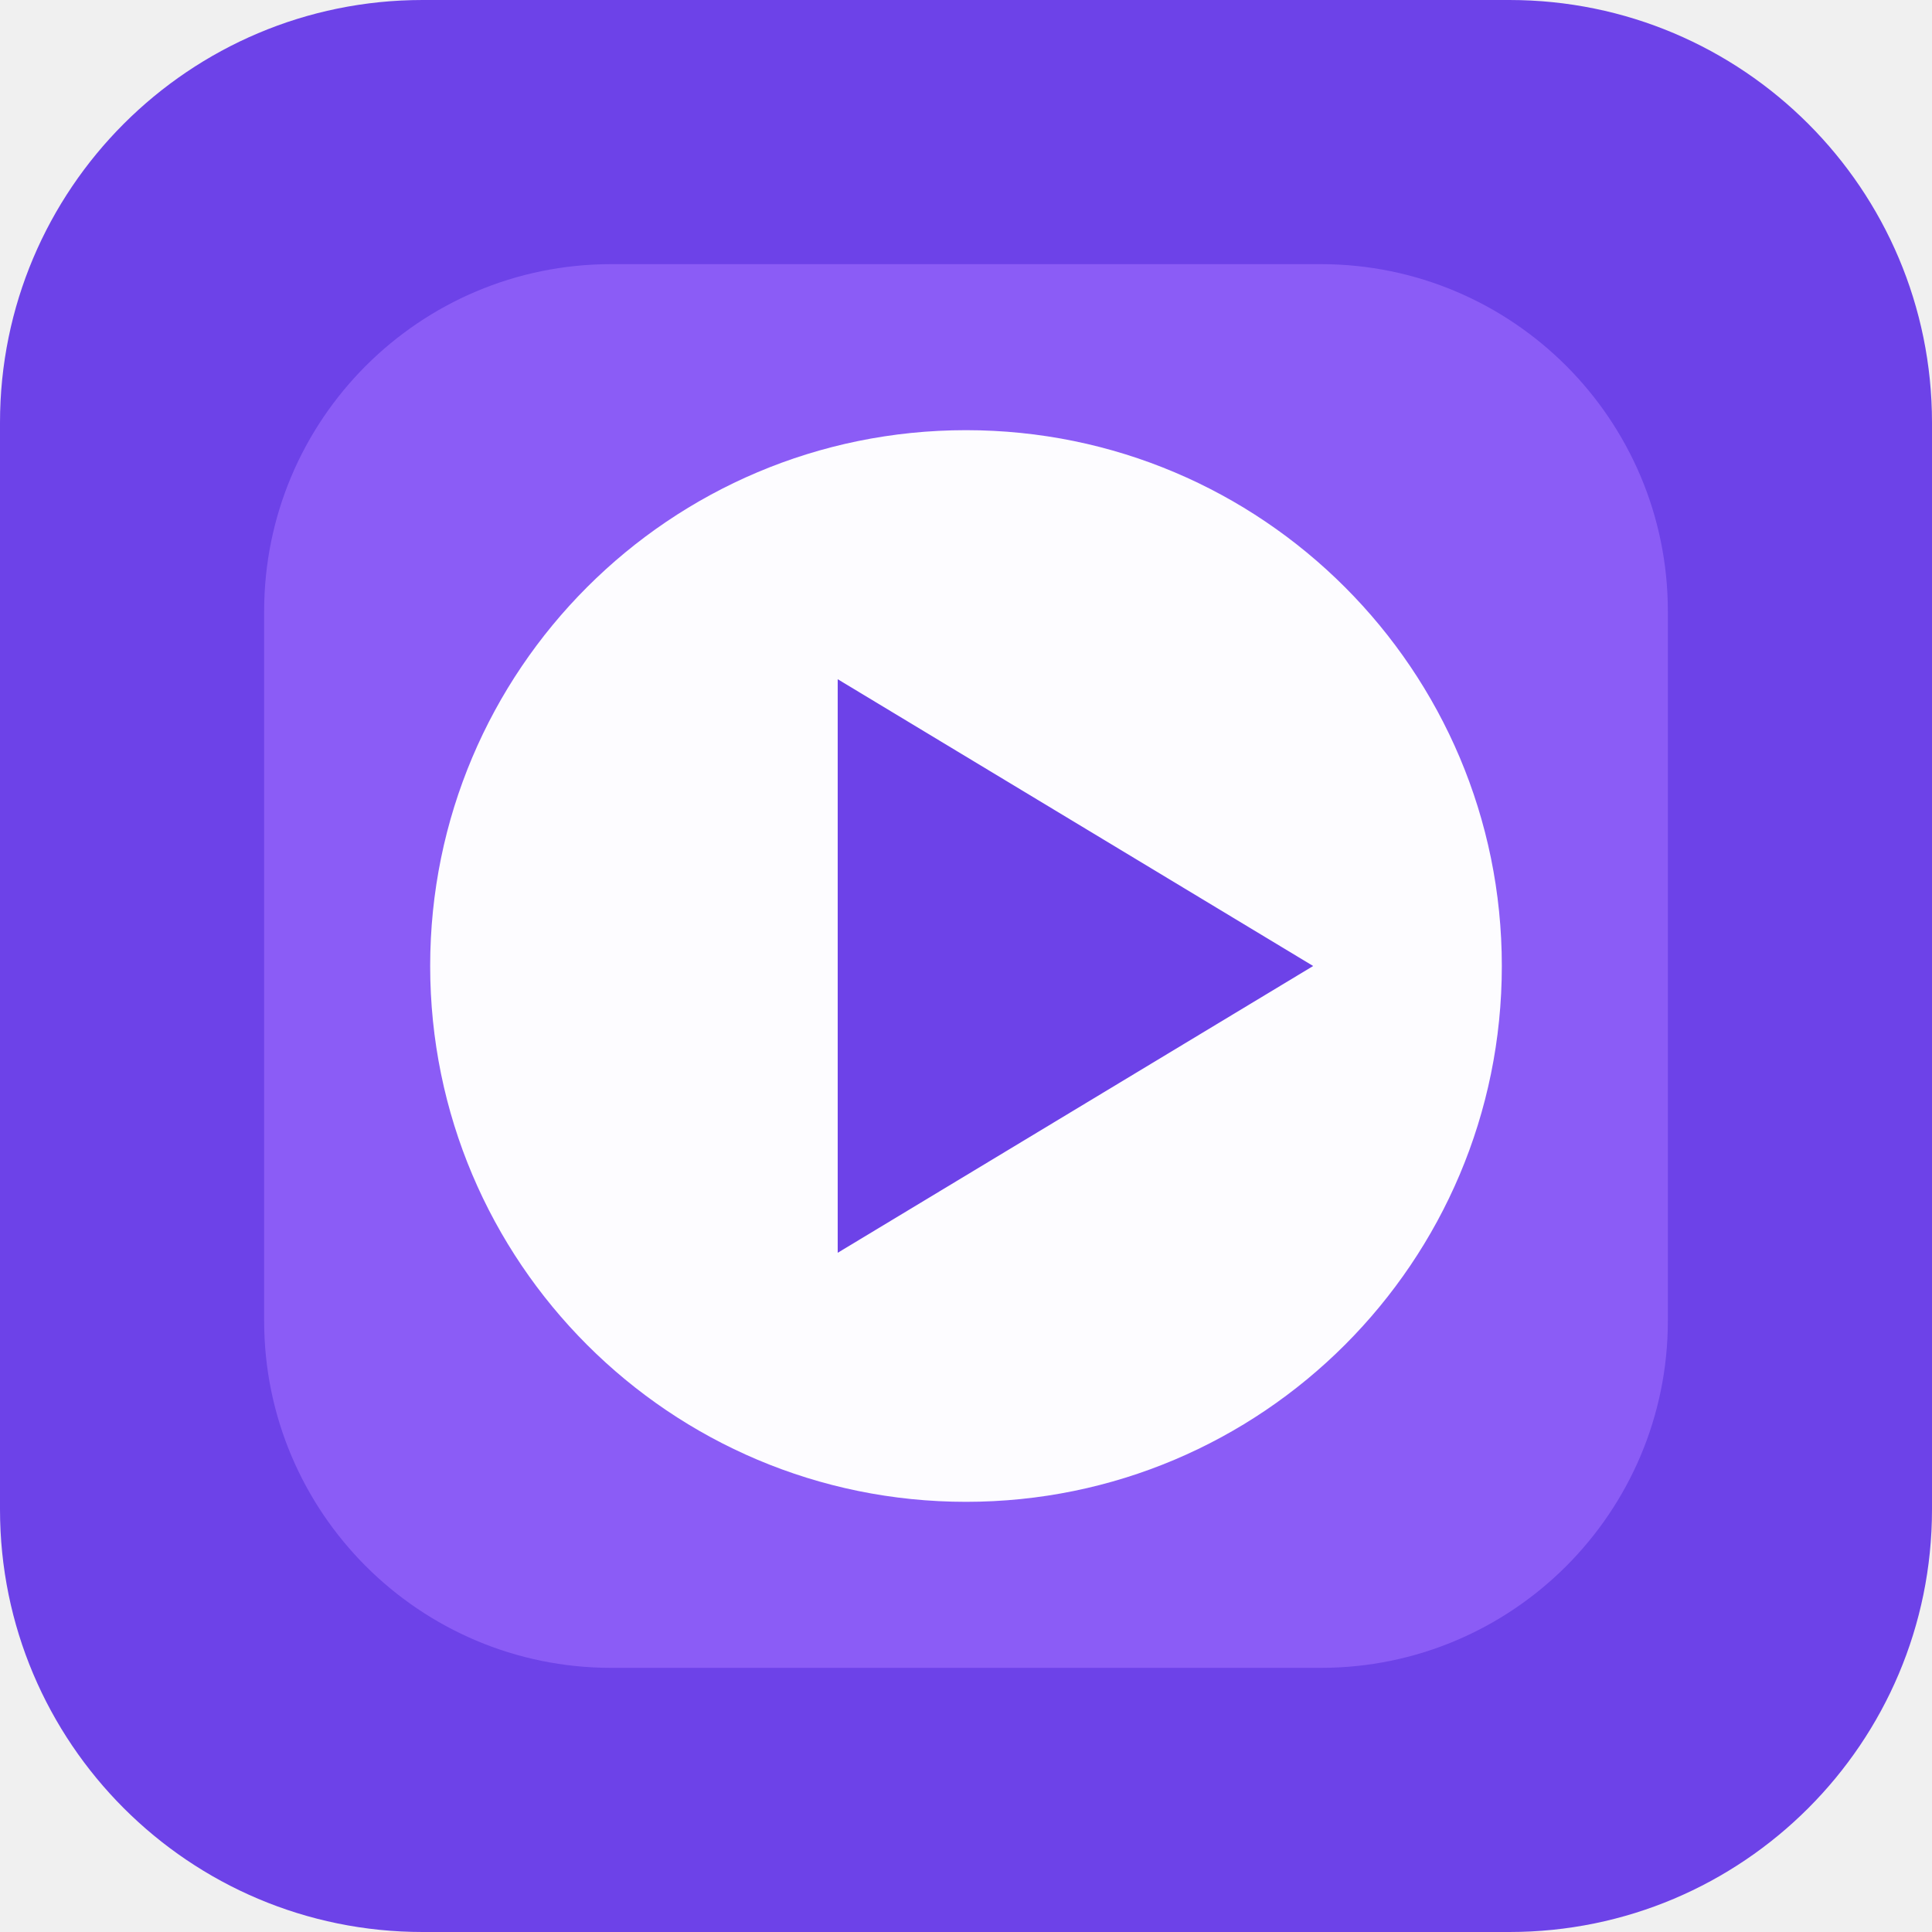
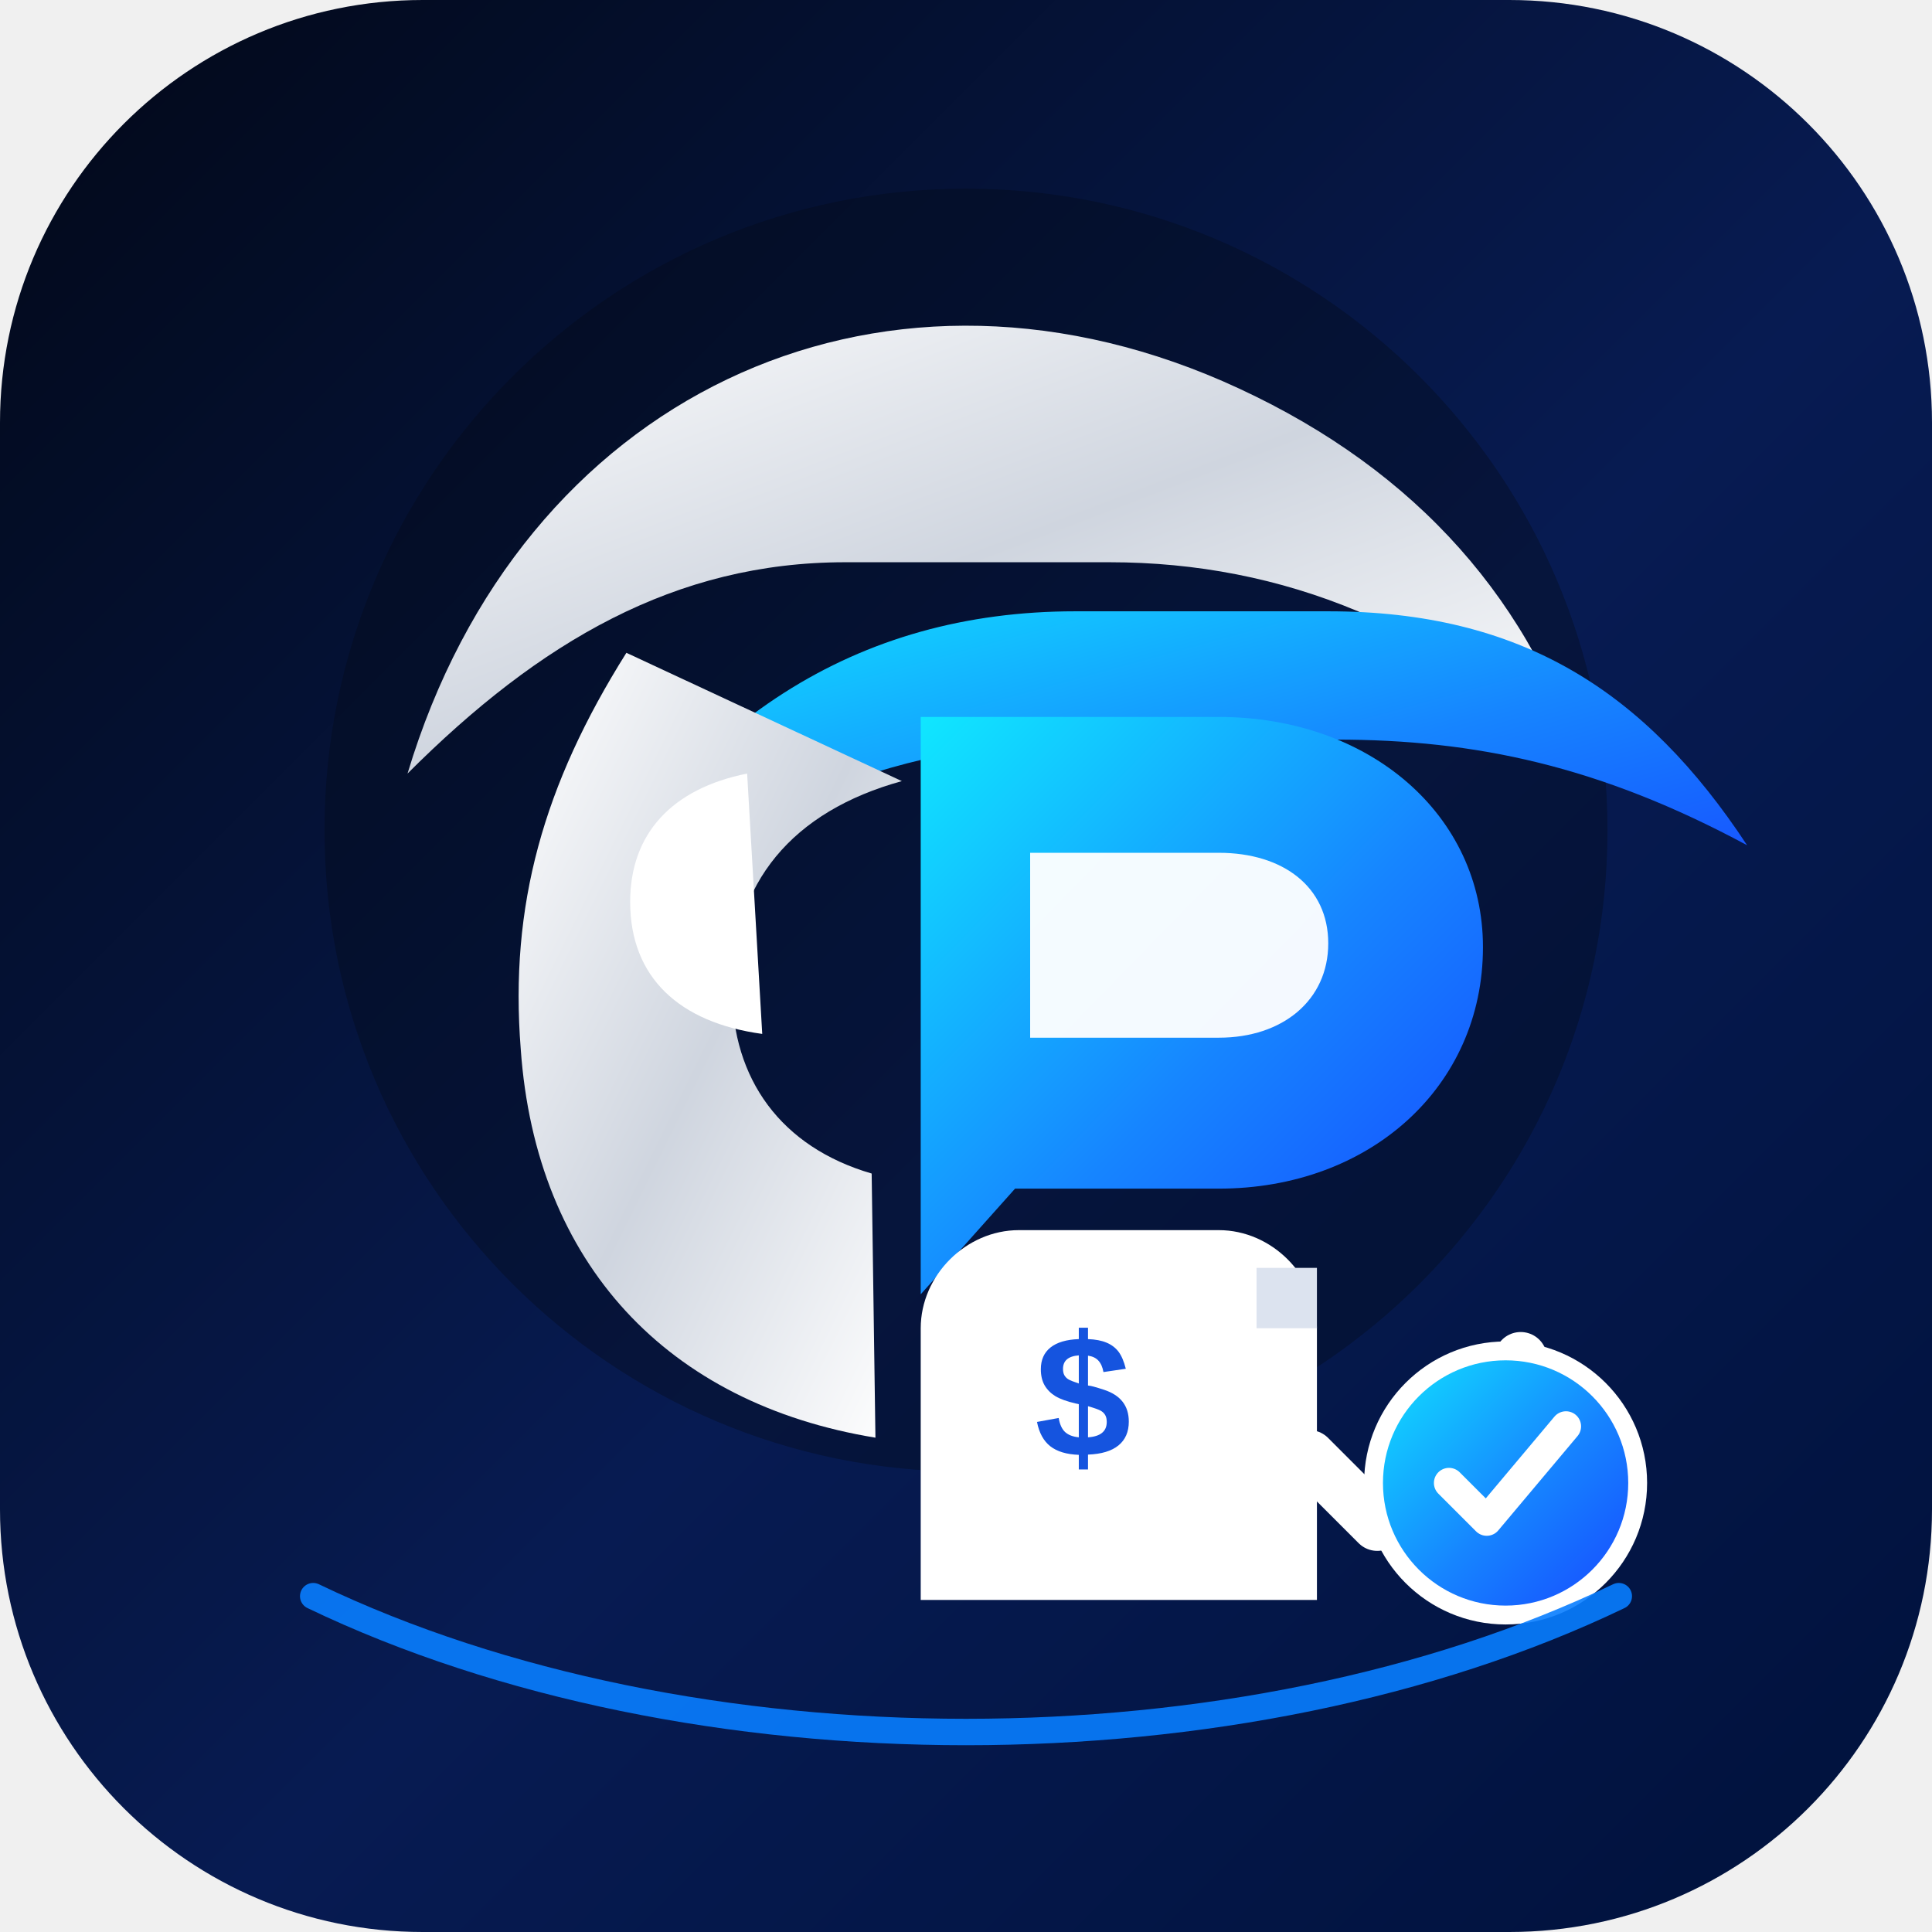
<svg xmlns="http://www.w3.org/2000/svg" viewBox="0 0 512 512">
-   <rect width="512" height="512" rx="112" fill="#6d42e8" />
-   <rect x="70" y="70" width="372" height="372" rx="92" fill="#8b5cf6" />
-   <circle cx="256" cy="256" r="142" fill="#ffffff" opacity="0.98" />
-   <path d="M222 180l126 76-126 76z" fill="#6d42e8" />
+   <defs>
+     <linearGradient id="bg" x1="0" y1="0" x2="1" y2="1">
+       <stop offset="0" stop-color="#020817" />
+       <stop offset="0.55" stop-color="#071b52" />
+       <stop offset="1" stop-color="#00113b" />
+     </linearGradient>
+     <linearGradient id="blue" x1="0" y1="0" x2="1" y2="1">
+       <stop offset="0" stop-color="#10e7ff" />
+       <stop offset="0.55" stop-color="#1685ff" />
+       <stop offset="1" stop-color="#1745ff" />
+     </linearGradient>
+     <linearGradient id="silver" x1="0" y1="0" x2="1" y2="1">
+       <stop offset="0" stop-color="#fff" />
+       <stop offset="0.5" stop-color="#cfd5df" />
+       <stop offset="1" stop-color="#fff" />
+     </linearGradient>
+   </defs>
+   <rect width="512" height="512" rx="112" fill="url(#bg)" />
+   <circle cx="256" cy="220" r="170" fill="#020814" opacity=".35" />
+   <path d="M108 205c30-100 124-144 216-104 48 21 80 55 95 101-37-36-79-53-125-53h-70c-45 0-81 21-116 56z" fill="url(#silver)" />
+   <path d="M150 248c32-57 77-86 135-86h67c51 0 84 21 111 62-39-21-72-28-109-28h-62c-54 0-94 18-142 52z" fill="url(#blue)" />
+   <path d="M166 173c-22 35-31 67-28 105 4 57 39 94 94 103l-1-70c-24-7-37-25-37-49 0-28 16-47 45-55z" fill="url(#silver)" />
+   <path d="M244 190h79c40 0 70 26 70 61 0 37-30 64-70 64h-54l-25 28v-153z" fill="url(#blue)" />
+   <path d="M273 226h50c17 0 29 9 29 24s-12 25-29 25h-50z" fill="#fff" opacity=".95" />
+   <path d="M198 205c-20 4-31 16-31 34 0 20 13 32 35 35l-4-69z" fill="#fff" />
+   <path d="M323 326c14 0 26 12 26 26v72H244v-72c0-14 12-26 26-26h53z" fill="#fff" />
+   <path d="M349 352h-16v-16h16z" fill="#dce3ef" />
+   <path d="M254 342h66v72h-66z" fill="#fff" />
+   <text x="287" y="386" text-anchor="middle" font-family="Arial,sans-serif" font-size="46" font-weight="700" fill="#1554df">$</text>
+   <path d="M347 386l18 18 38-44" fill="none" stroke="#fff" stroke-width="14" stroke-linecap="round" stroke-linejoin="round" />
+   <circle cx="399" cy="393" r="35" fill="url(#blue)" stroke="#fff" stroke-width="5" />
+   <path d="M384 393l10 10 21-25" fill="none" stroke="#fff" stroke-width="8" stroke-linecap="round" stroke-linejoin="round" />
+   <path d="M83 423c100 48 246 48 346 0" fill="none" stroke="#087dff" stroke-width="7" stroke-linecap="round" opacity=".9" />
</svg>
